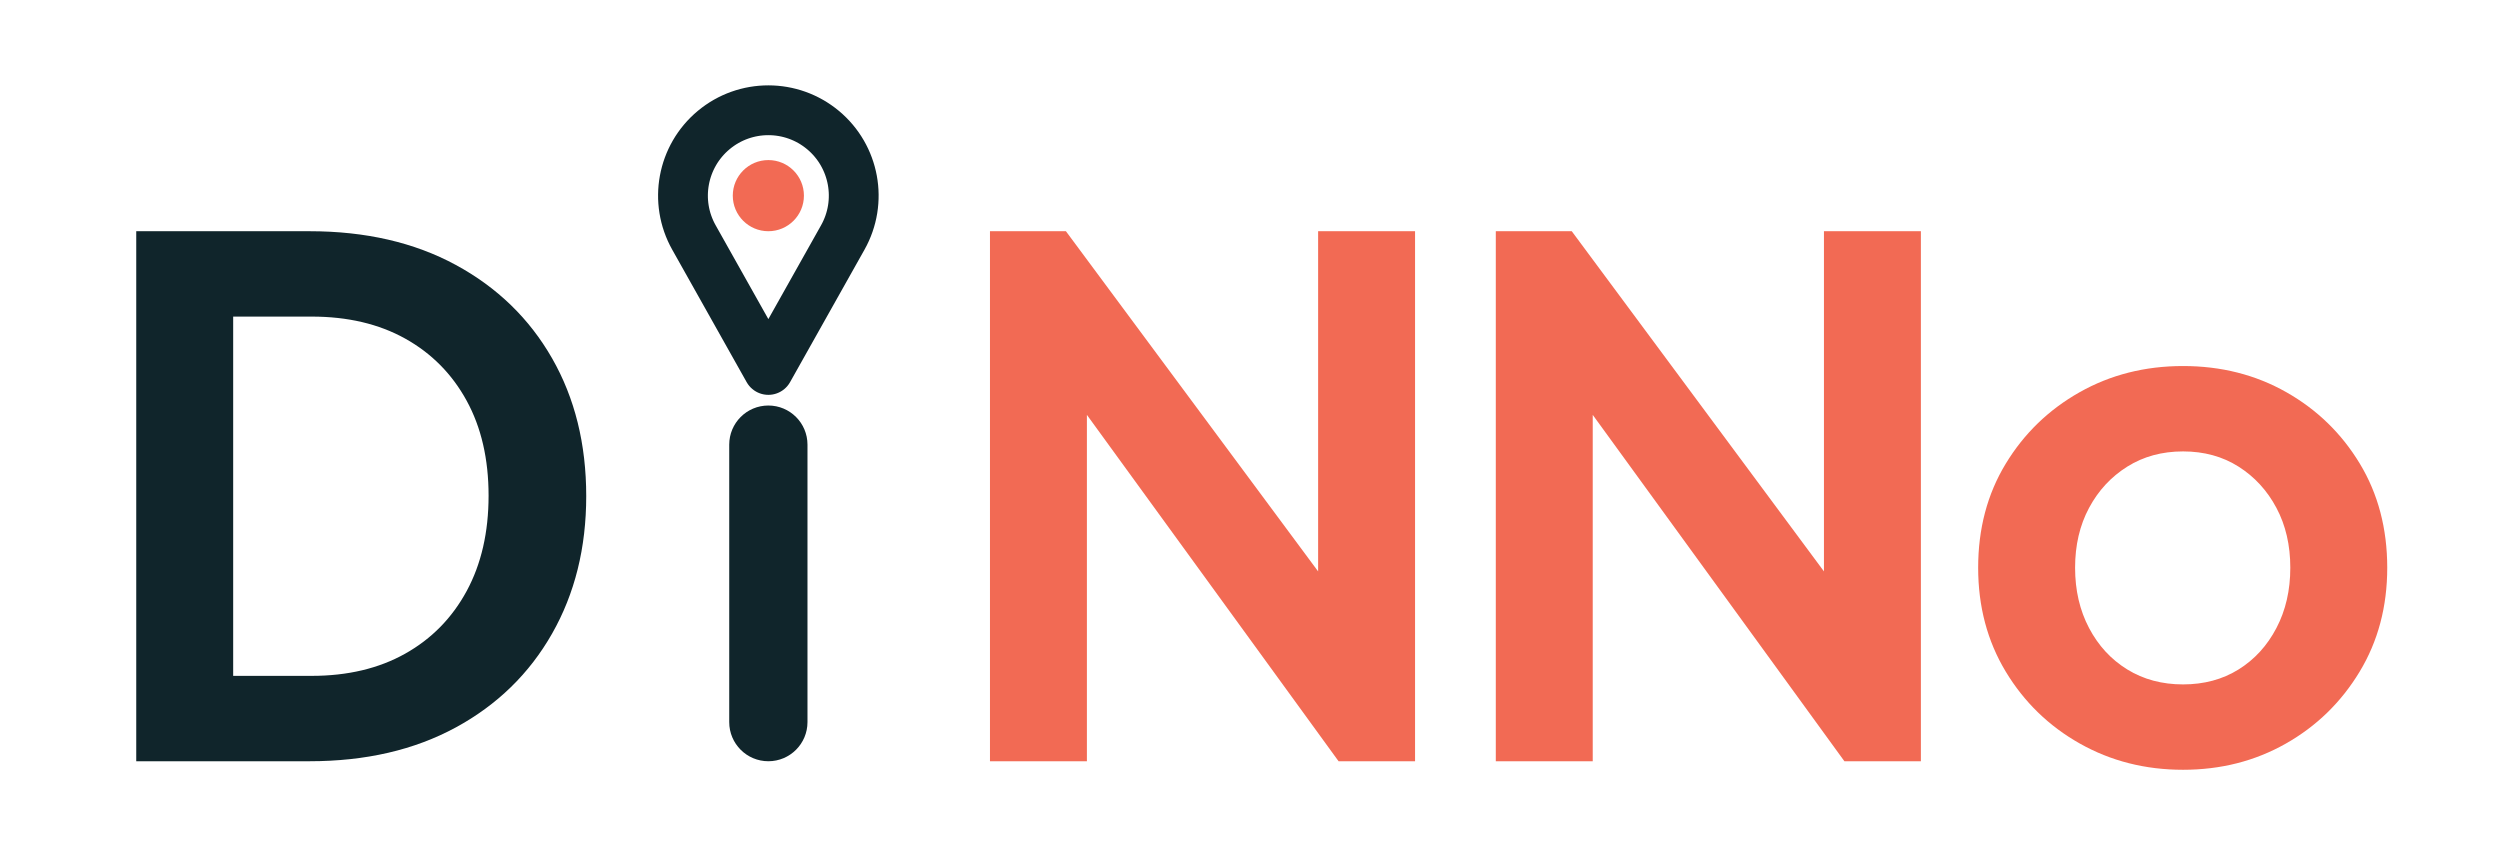
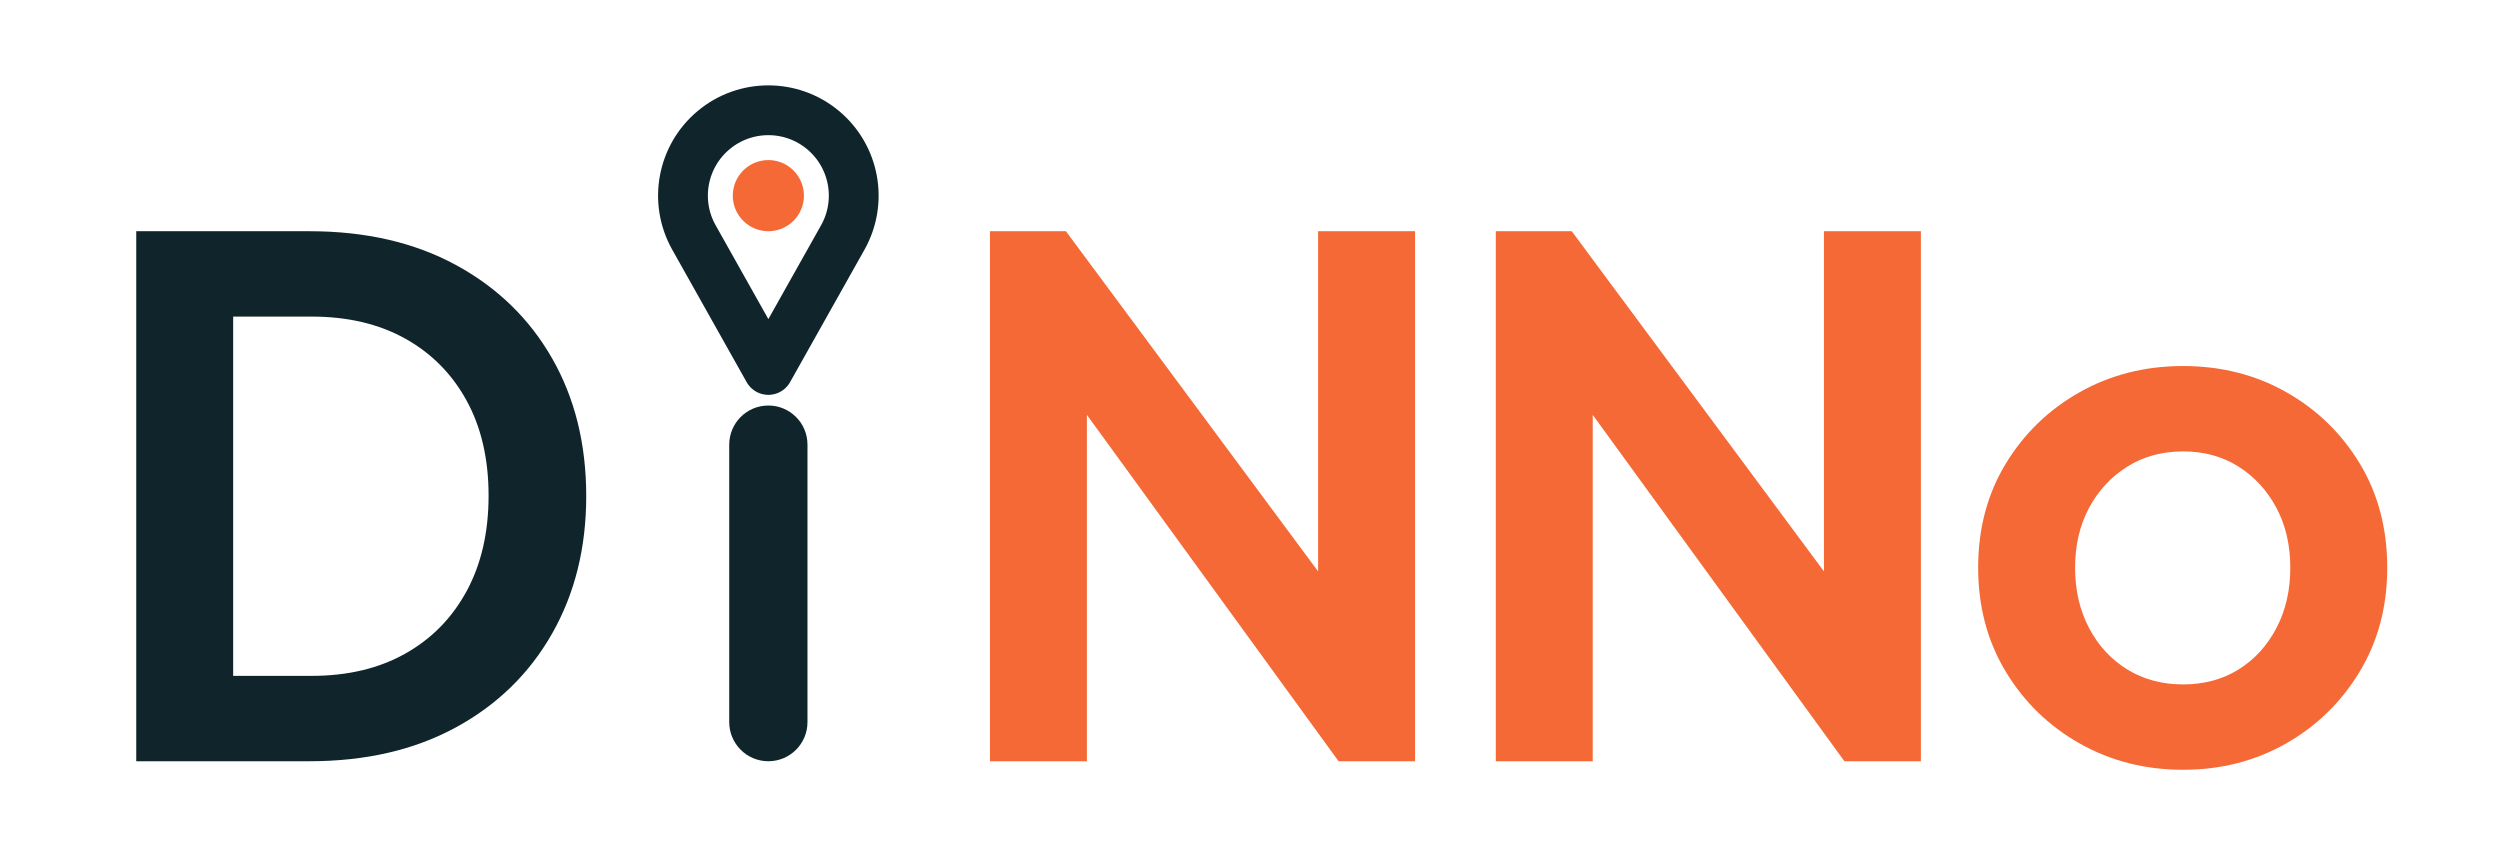
<svg xmlns="http://www.w3.org/2000/svg" viewBox="-12.00 -107.00 351.40 119.00" role="img" aria-label="DiNNo">
  <path d="M7.15 0.0V-74.5H31.5Q43.327 -74.5 52.063 -69.763Q60.8 -65.025 65.6 -56.638Q70.4 -48.25 70.4 -37.264Q70.4 -26.375 65.6 -17.938Q60.8 -9.5 52.063 -4.75Q43.327 0.0 31.5 0.0ZM20.775 -12.0H31.8Q39.396 -12.0 44.96 -15.125Q50.525 -18.25 53.6 -23.932Q56.675 -29.615 56.675 -37.332Q56.675 -45.05 53.59 -50.683Q50.505 -56.316 44.953 -59.408Q39.4 -62.5 31.8 -62.5H20.775Z" fill="#10252B" />
  <g transform="translate(74.000 -95.000) scale(1)">
    <rect class="stem" x="16.5" y="45" width="11" height="50" rx="5.5" fill="#10252B" />
    <g class="pinG">
      <path d="M22 40 L11.54 21.38 A12 12 0 1 1 32.46 21.38 Z" fill="none" stroke="#10252B" stroke-width="7" stroke-linecap="round" stroke-linejoin="round" />
-       <circle class="dot" cx="22" cy="15.5" r="5" fill="#F26A54" />
+       <circle class="dot" cx="22" cy="15.5" r="5" fill="#F46935" />
    </g>
  </g>
-   <path d="M127.15 0.0V-74.5H137.825L178.75 -19.3L173.275 -18.175V-74.5H186.9V0.0H176.15L135.75 -55.6L140.775 -56.725V0.0Z" fill="#F26A54" />
-   <path d="M198.25 0.0V-74.5H208.925L249.85 -19.3L244.375 -18.175V-74.5H258.0V0.0H247.25L206.85 -55.6L211.875 -56.725V0.0Z" fill="#F26A54" />
-   <path d="M294.85 1.2Q286.875 1.2 280.338 -2.488Q273.8 -6.175 269.925 -12.6Q266.05 -19.025 266.05 -27.2Q266.05 -35.425 269.913 -41.8Q273.775 -48.175 280.3 -51.863Q286.825 -55.55 294.85 -55.55Q302.875 -55.55 309.363 -51.875Q315.85 -48.2 319.7 -41.825Q323.55 -35.45 323.55 -27.2Q323.55 -19.0 319.663 -12.575Q315.775 -6.15 309.288 -2.475Q302.8 1.2 294.85 1.2ZM294.85 -10.8Q299.275 -10.8 302.65 -12.9Q306.025 -15.0 307.975 -18.725Q309.925 -22.45 309.925 -27.2Q309.925 -31.95 307.975 -35.613Q306.025 -39.275 302.65 -41.413Q299.275 -43.55 294.85 -43.55Q290.425 -43.55 287.013 -41.413Q283.6 -39.275 281.638 -35.613Q279.675 -31.95 279.675 -27.2Q279.675 -22.45 281.638 -18.725Q283.6 -15.0 287.013 -12.9Q290.425 -10.8 294.85 -10.8Z" fill="#F26A54" />
+   <path d="M127.15 0.0V-74.5H137.825L178.75 -19.3L173.275 -18.175V-74.5H186.9V0.0H176.15L135.75 -55.6L140.775 -56.725V0.0Z" fill="#F46935" />
+   <path d="M198.25 0.0V-74.5H208.925L249.85 -19.3L244.375 -18.175V-74.5H258.0V0.0H247.25L206.85 -55.6L211.875 -56.725V0.0Z" fill="#F46935" />
+   <path d="M294.85 1.2Q286.875 1.2 280.338 -2.488Q273.8 -6.175 269.925 -12.6Q266.05 -19.025 266.05 -27.2Q266.05 -35.425 269.913 -41.8Q273.775 -48.175 280.3 -51.863Q286.825 -55.55 294.85 -55.55Q302.875 -55.55 309.363 -51.875Q315.85 -48.2 319.7 -41.825Q323.55 -35.45 323.55 -27.2Q323.55 -19.0 319.663 -12.575Q315.775 -6.15 309.288 -2.475Q302.8 1.2 294.85 1.2ZM294.85 -10.8Q299.275 -10.8 302.65 -12.9Q306.025 -15.0 307.975 -18.725Q309.925 -22.45 309.925 -27.2Q309.925 -31.95 307.975 -35.613Q306.025 -39.275 302.65 -41.413Q299.275 -43.55 294.85 -43.55Q290.425 -43.55 287.013 -41.413Q283.6 -39.275 281.638 -35.613Q279.675 -31.95 279.675 -27.2Q279.675 -22.45 281.638 -18.725Q283.6 -15.0 287.013 -12.9Q290.425 -10.8 294.85 -10.8Z" fill="#F46935" />
</svg>
